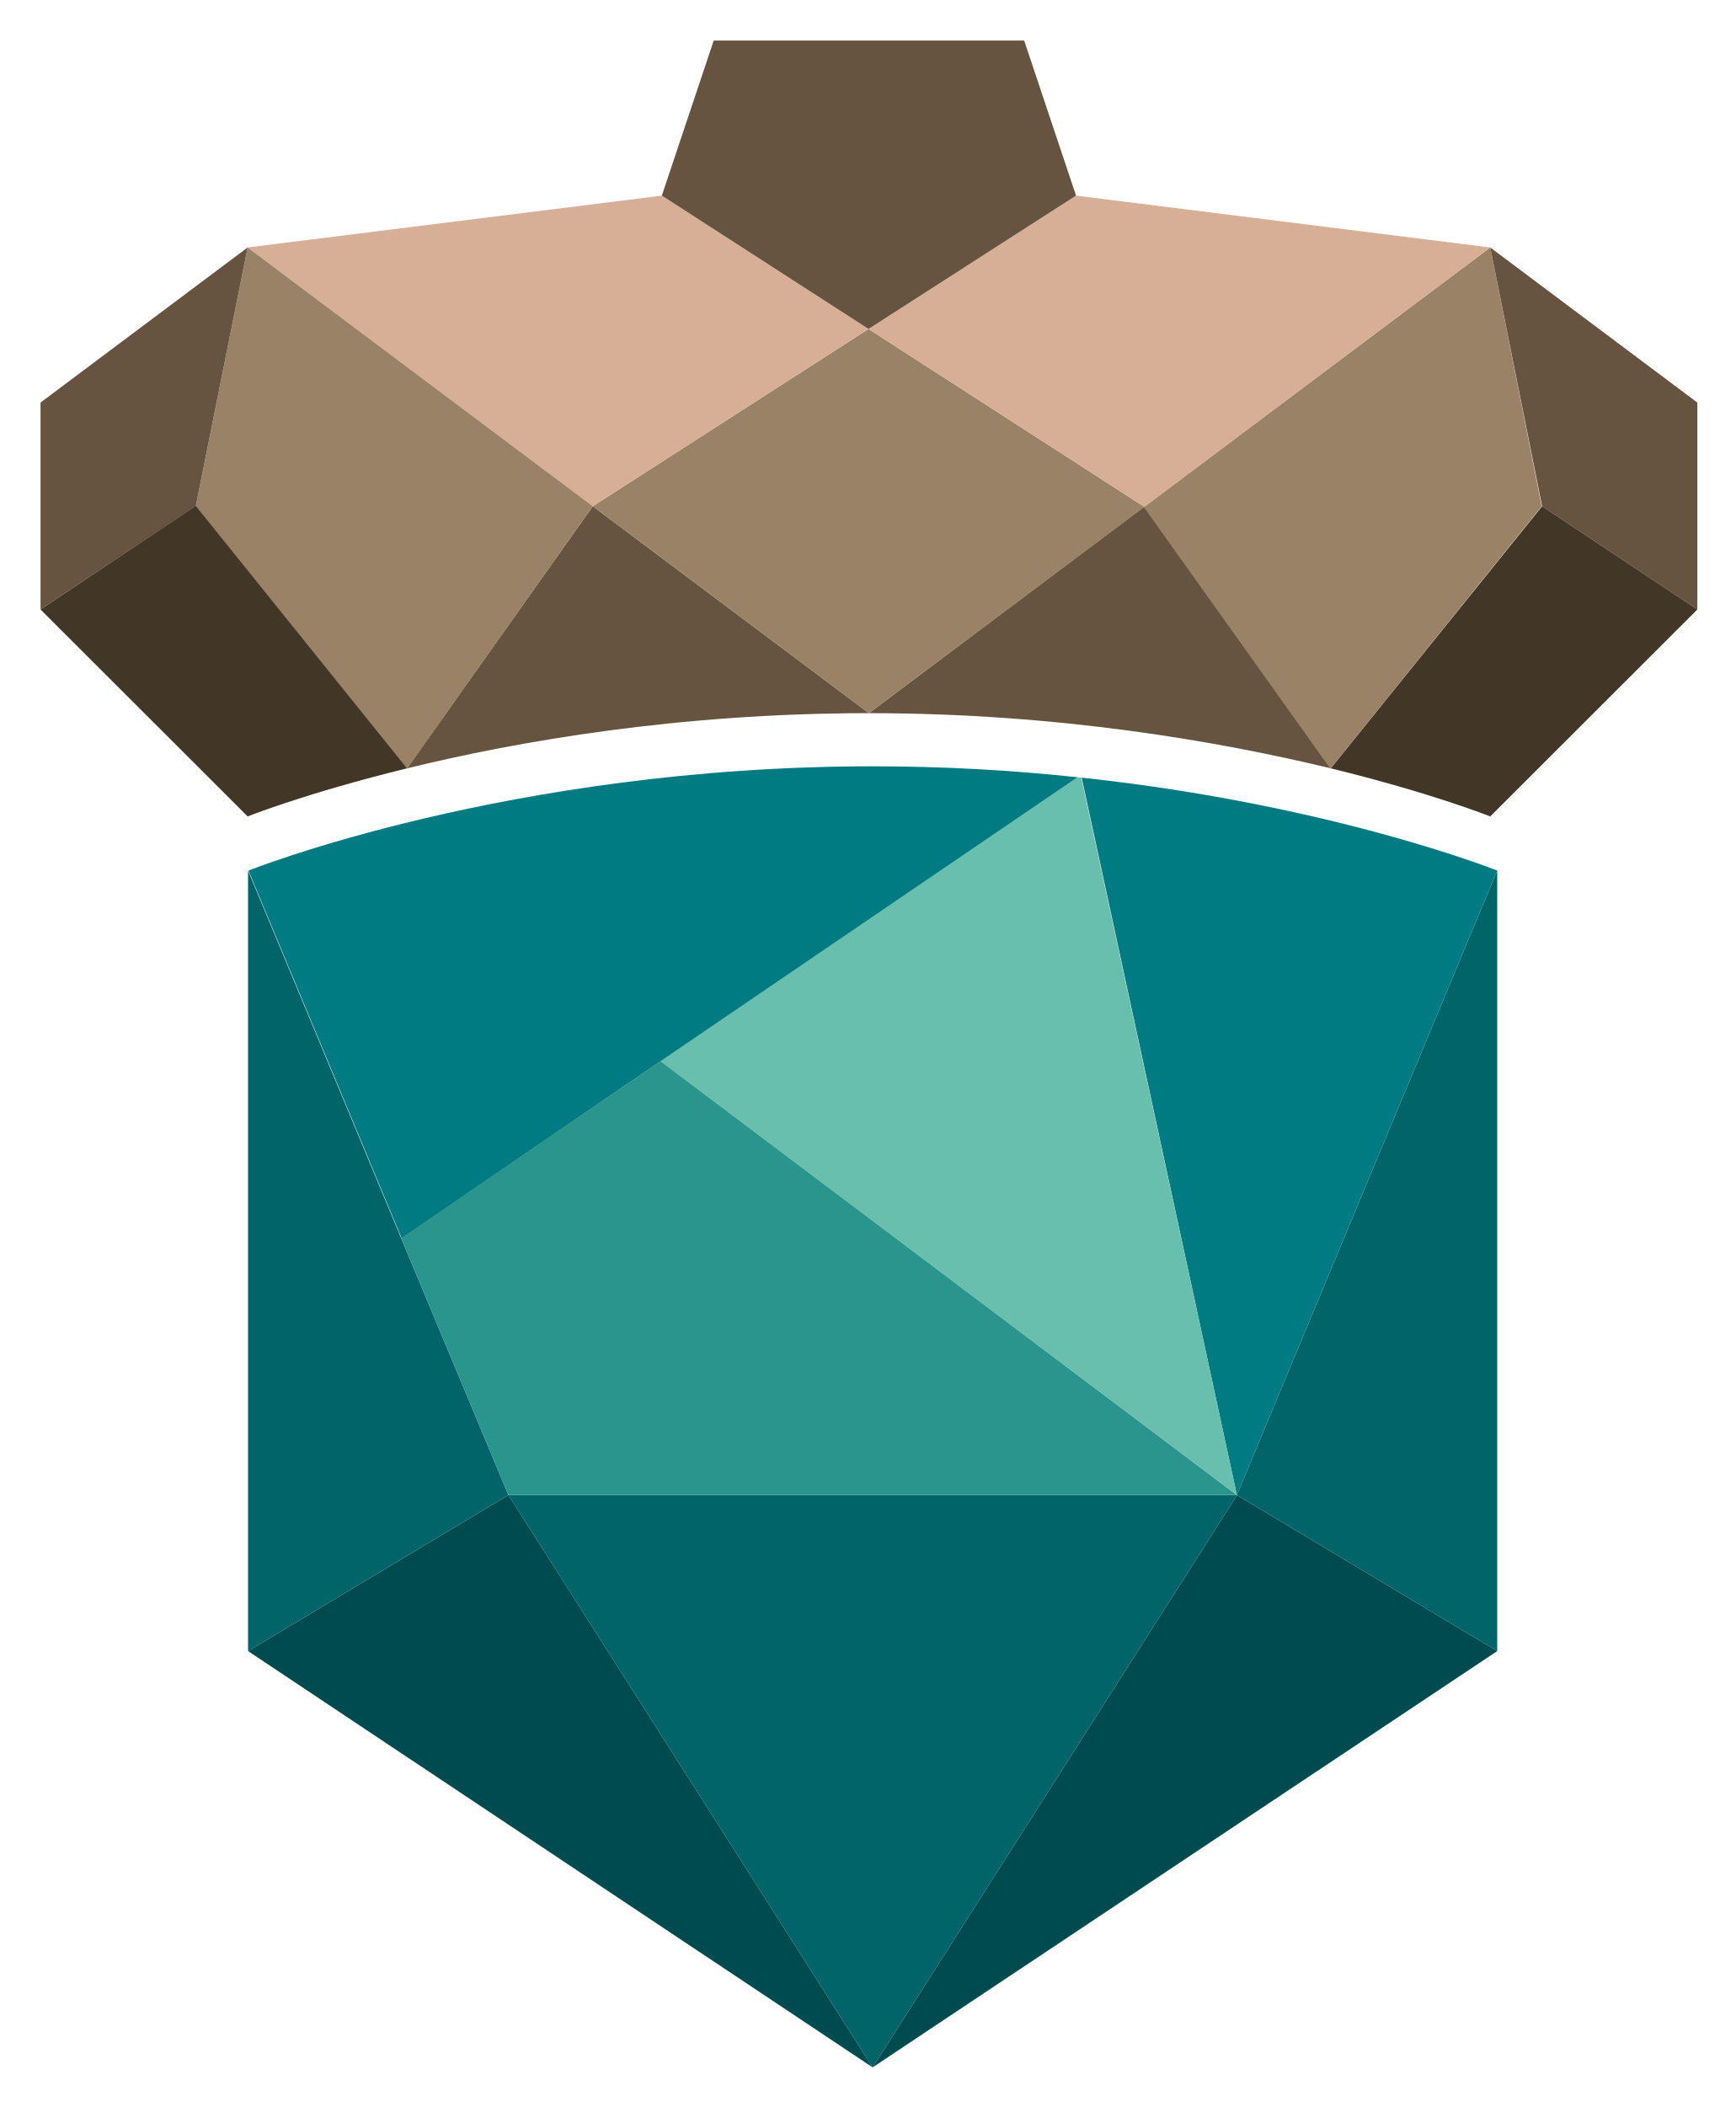
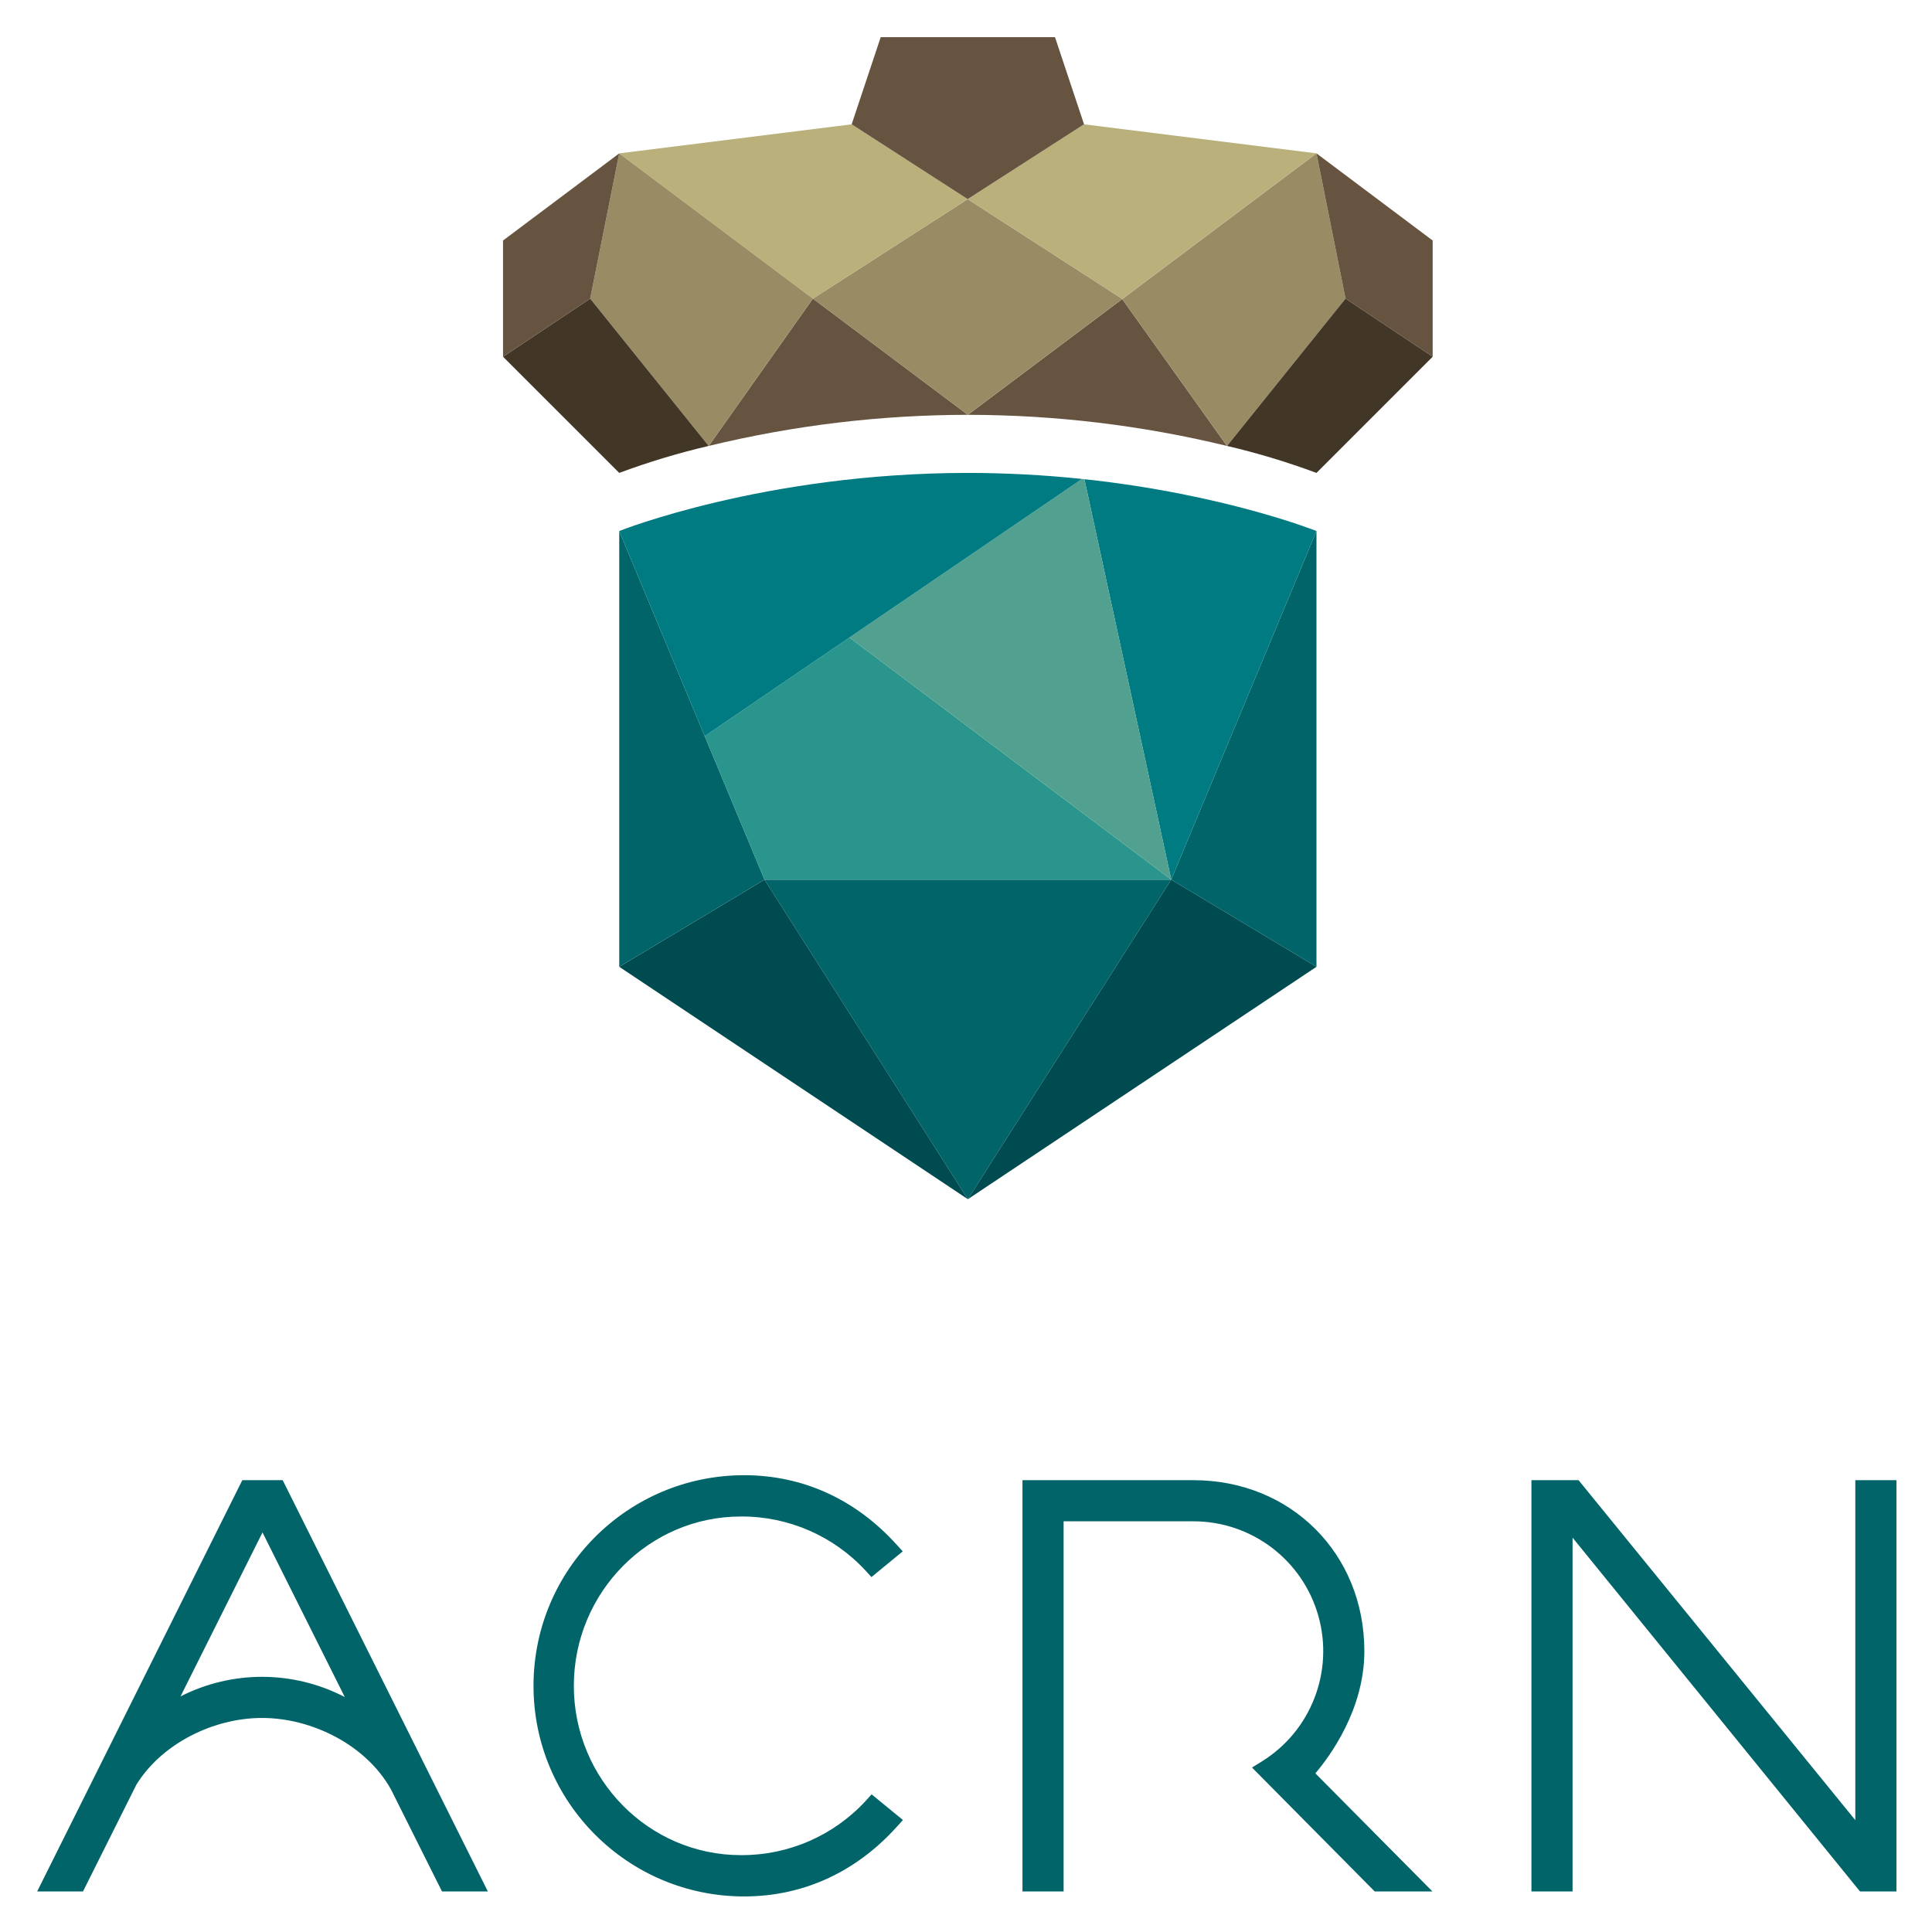
- <svg xmlns="http://www.w3.org/2000/svg" role="img" viewBox="-5.48 -5.48 234.70 284.70">
-   <g fill-rule="nonzero" fill="none">
-     <path fill="#006469" d="M161.745 196.63h-98.49L112.5 274l49.245-77.313z" />
-     <path fill="#004B50" d="M161.745 196.687L112.5 274l84.445-56.28-35.2-21.09zm-98.49-.057l-35.2 21.09L112.5 274z" />
-     <path fill="#006469" d="M161.745 196.63l35.2 21.09V112.211z" />
-     <path fill="#007B82" d="M161.745 196.63l35.2-84.42s-22.291-8.925-56.183-12.563l20.983 96.983z" />
-     <path fill="#006469" d="M63.255 196.63l-14.501-34.734-.284.17.284-.17-20.699-49.685V217.72z" />
-     <path fill="#2A958D" d="M48.754 161.896l14.501 34.734h98.49L83.84 137.963z" />
-     <path fill="#69BFAD" d="M161.745 196.63l-21.04-96.983c-.17 0-.398-.057-.569-.057l-56.353 38.373 77.962 58.667z" />
-     <path fill="#007B82" d="M83.84 137.963l-.569-.455.569.455 56.353-38.373a260.911 260.911 0 0 0-27.636-1.478c-49.245 0-84.445 14.099-84.445 14.099l20.7 49.685 35.028-23.933z" />
-     <g>
-       <path fill="#665440" d="M74.667 62.956L49.552 98.389c14.99-3.673 36.767-7.46 62.448-7.46L74.667 62.956zM112 90.93c25.68 0 47.459 3.842 62.448 7.46L149.22 63.011 112 90.929z" />
-       <path fill="#998265" d="M149.107 62.956l-37.164-23.962-37.276 23.962L112 90.929l37.22-27.86z" />
-       <path fill="#998265" d="M196 27.974l-46.836 35.095 25.228 35.377 28.566-35.49L196 27.974z" />
-       <path fill="#665440" d="M196 27.974l7.014 34.982L224 76.914V48.94z" />
-       <path fill="#D7AF96" d="M149.107 62.956l.113.113L196 27.974l-56-7.008-28.057 18.028z" />
-       <path fill="#423627" d="M174.448 98.39c13.633 3.333 21.552 6.498 21.552 6.498l28-27.974-20.986-13.958-28.566 35.433z" />
-       <path fill="#D7AF96" d="M111.943 38.994L84 20.966l-56 7.008 46.667 34.982z" />
-       <path fill="#998265" d="M74.667 62.956L28 27.974l-7.014 34.982 28.566 35.49 25.115-35.49z" />
-       <path fill="#665440" d="M140 20.966L132.986 0H91.014L84 20.966l27.943 18.028z" />
-       <path fill="#423627" d="M0 76.914l28 27.974s7.92-3.165 21.552-6.499L20.986 62.9 0 76.914z" />
-       <path fill="#665440" d="M28 27.974L0 48.94v27.974l20.986-13.958z" />
-     </g>
-   </g>
+ <svg xmlns="http://www.w3.org/2000/svg" role="img" viewBox="10.81 15.31 607.88 607.88">
+   <defs>
+     <style>.cls-1{fill:#006469}.cls-3{fill:#007b82}.cls-6{fill:#665440}.cls-7{fill:#998c65}.cls-8{fill:#b9b07c}.cls-9{fill:#423627}</style>
+   </defs>
+   <path d="M379.33 292.086l-127.98-.008 63.983 100.546 63.93-100.463.067-.075z" class="cls-1" />
+   <path fill="#004b50" d="M379.263 292.161l-63.93 100.463L425.021 319.5l-45.691-27.414-.067.075zm-127.914-.083L205.646 319.5l109.687 73.124-63.983-100.546h-.001z" />
+   <path d="M379.33 292.086l45.691 27.414V182.391l-45.696 109.671.005.024z" class="cls-1" />
+   <path d="M379.325 292.062l45.695-109.672S396.075 170.813 352.007 166.085z" class="cls-3" />
+   <path d="M251.35 292.078h-.001l-18.808-45.14-.351.24.351-.24-26.895-64.547V319.5l45.703-27.422h.001z" class="cls-1" />
+   <path fill="#2a958d" d="M232.541 246.938l18.808 45.14h.001l127.98.008-101.242-76.198-45.547 31.05z" />
+   <path fill="#51a090" d="M379.33 292.086l-.013-.008.008-.016-27.319-125.977c-.248-.027-.499-.052-.749-.079l-73.17 49.882z" />
+   <path d="M278.088 215.888l-.755-.569.755.569 73.17-49.882a344.107 344.107 0 00-35.925-1.896c-63.984 0-109.688 18.281-109.688 18.281l26.895 64.548z" class="cls-3" />
+   <path d="M266.583 109.266l-32.775 46.348a346.978 346.978 0 0181.525-9.786l-48.749-36.562zm48.75 36.562a346.959 346.959 0 0181.523 9.786l-32.958-46.209z" class="cls-6" />
+   <path d="M363.8 109.266l-48.527-31.3-48.689 31.3 48.749 36.562 48.565-36.424-.098-.138zm61.221-45.702l-61.122 45.841 32.958 46.209.018.003 37.287-46.351z" class="cls-7" />
+   <path d="M425.021 63.564l9.14 45.702 27.422 18.281V90.984l-36.562-27.42z" class="cls-6" />
+   <path d="M363.8 109.266l.098.138 61.123-45.84-73.125-9.142-36.623 23.544 48.527 31.3z" class="cls-8" />
+   <path d="M396.875 155.617a231.965 231.965 0 0128.146 8.491l36.562-36.561-27.422-18.281z" class="cls-9" />
+   <path d="M315.273 77.966l-36.502-23.544-73.125 9.142 60.938 45.702 48.689-31.3z" class="cls-8" />
+   <path d="M266.584 109.266l-60.938-45.702-9.141 45.703 37.285 46.351.018-.003 32.775-46.348z" class="cls-7" />
+   <path d="M351.896 54.422L342.755 27h-54.844l-9.14 27.422 36.502 23.544 36.623-23.544z" class="cls-6" />
+   <path d="M169.083 127.547l36.562 36.561a231.943 231.943 0 0128.145-8.491l-37.285-46.351z" class="cls-9" />
+   <path d="M205.646 63.564l-36.563 27.42v36.563l27.422-18.281 9.141-45.702z" class="cls-6" />
+   <path d="M87.05 481.032L22.5 610.435h14.421l16.798-33.596c8.017-12.975 24.297-20.995 39.527-20.995 15.808 0 32.77 8.57 40.518 22.369l.007-.003 16.114 32.226h14.42l-64.55-129.403zm6.195 61.869a56.603 56.603 0 00-25.641 6.167l25.799-51.599 25.894 51.794a56.63 56.63 0 00-26.052-6.362zm346.842-8.087c0-30.662-23.122-53.783-53.784-53.783h-53.782v129.403h12.94V493.971h40.842a40.847 40.847 0 0121.46 75.601l-3.025 1.873 38.615 38.99h18.167l-36.85-37.166c4.498-5.282 15.418-20.006 15.418-38.454zM594.561 481.032v106.966l-87.073-106.966h-14.833v129.403h12.941V499.113l90.446 111.322H607.5V481.032h-12.939zM283.242 581.878a52.943 52.943 0 01-39.325 17.127c-28.979 0-52.556-23.898-52.556-53.273 0-29.374 23.576-53.273 52.556-53.273a52.954 52.954 0 0139.27 17.065l1.811 1.997 9.845-8.09-1.997-2.201c-12.911-14.238-29.477-21.765-47.906-21.765A66.267 66.267 0 00244.94 612c18.468 0 35.058-7.554 47.976-21.846l1.994-2.204-9.86-8.072z" class="cls-1" />
</svg>
